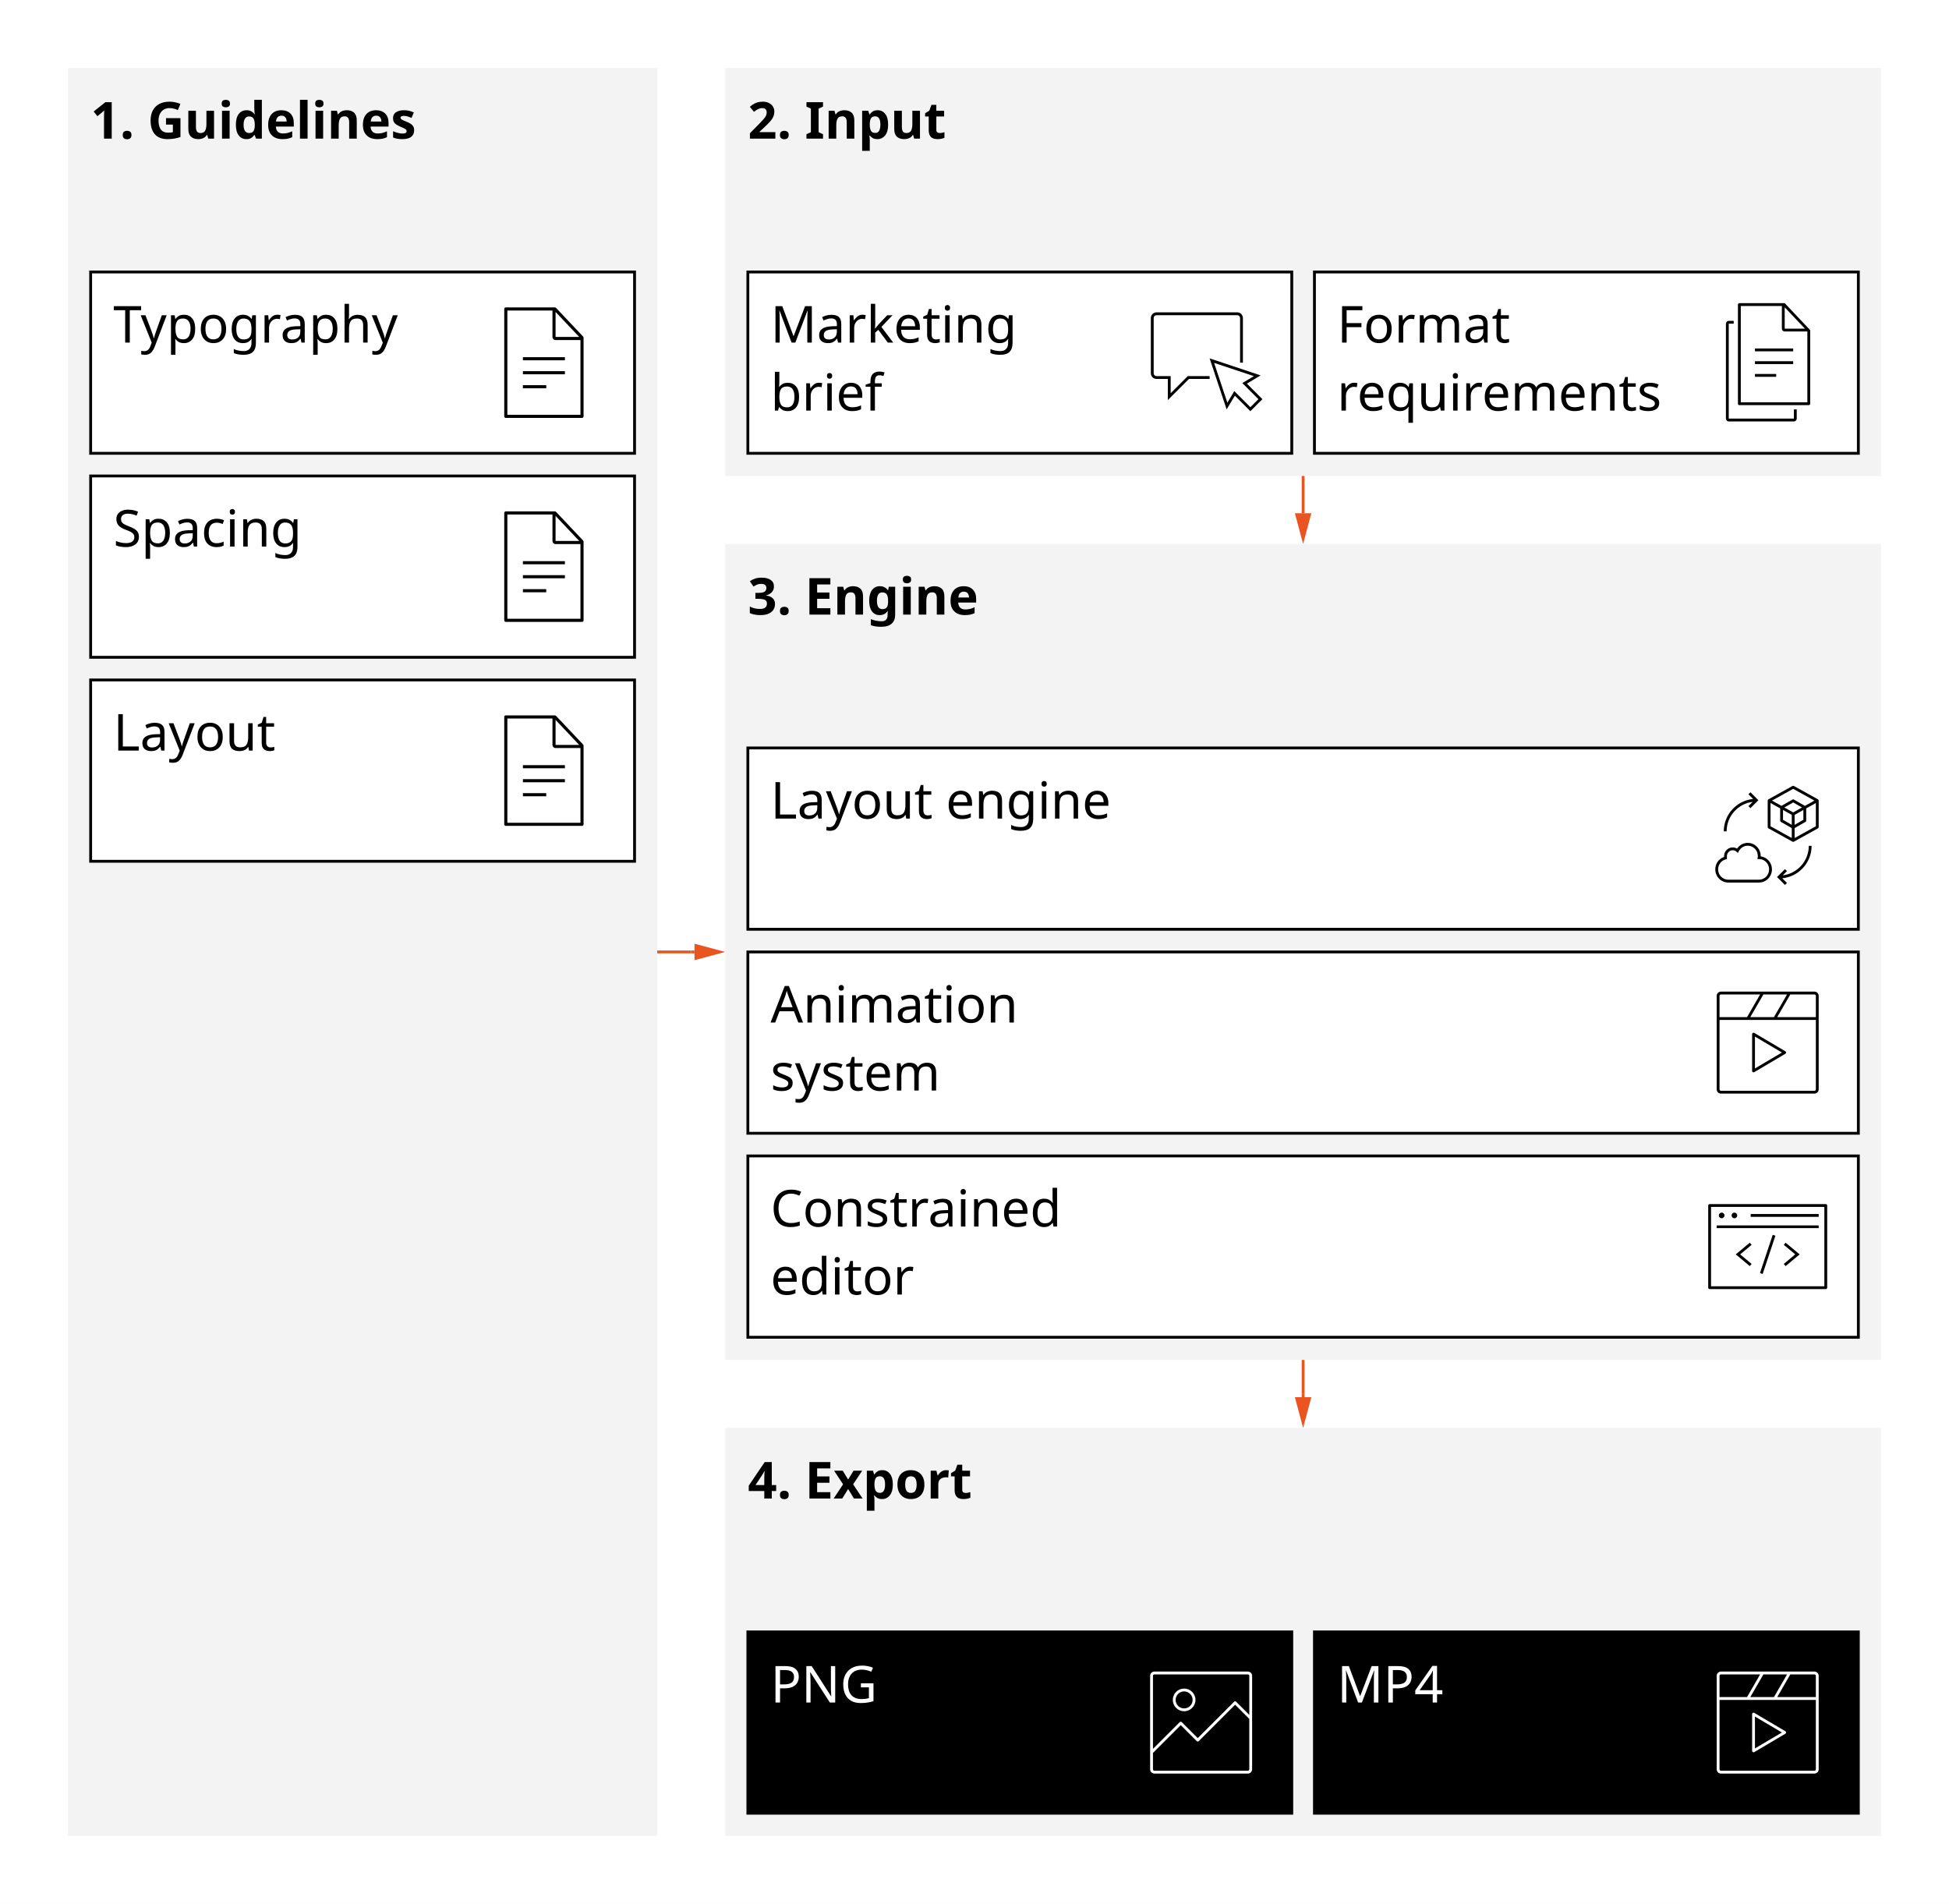
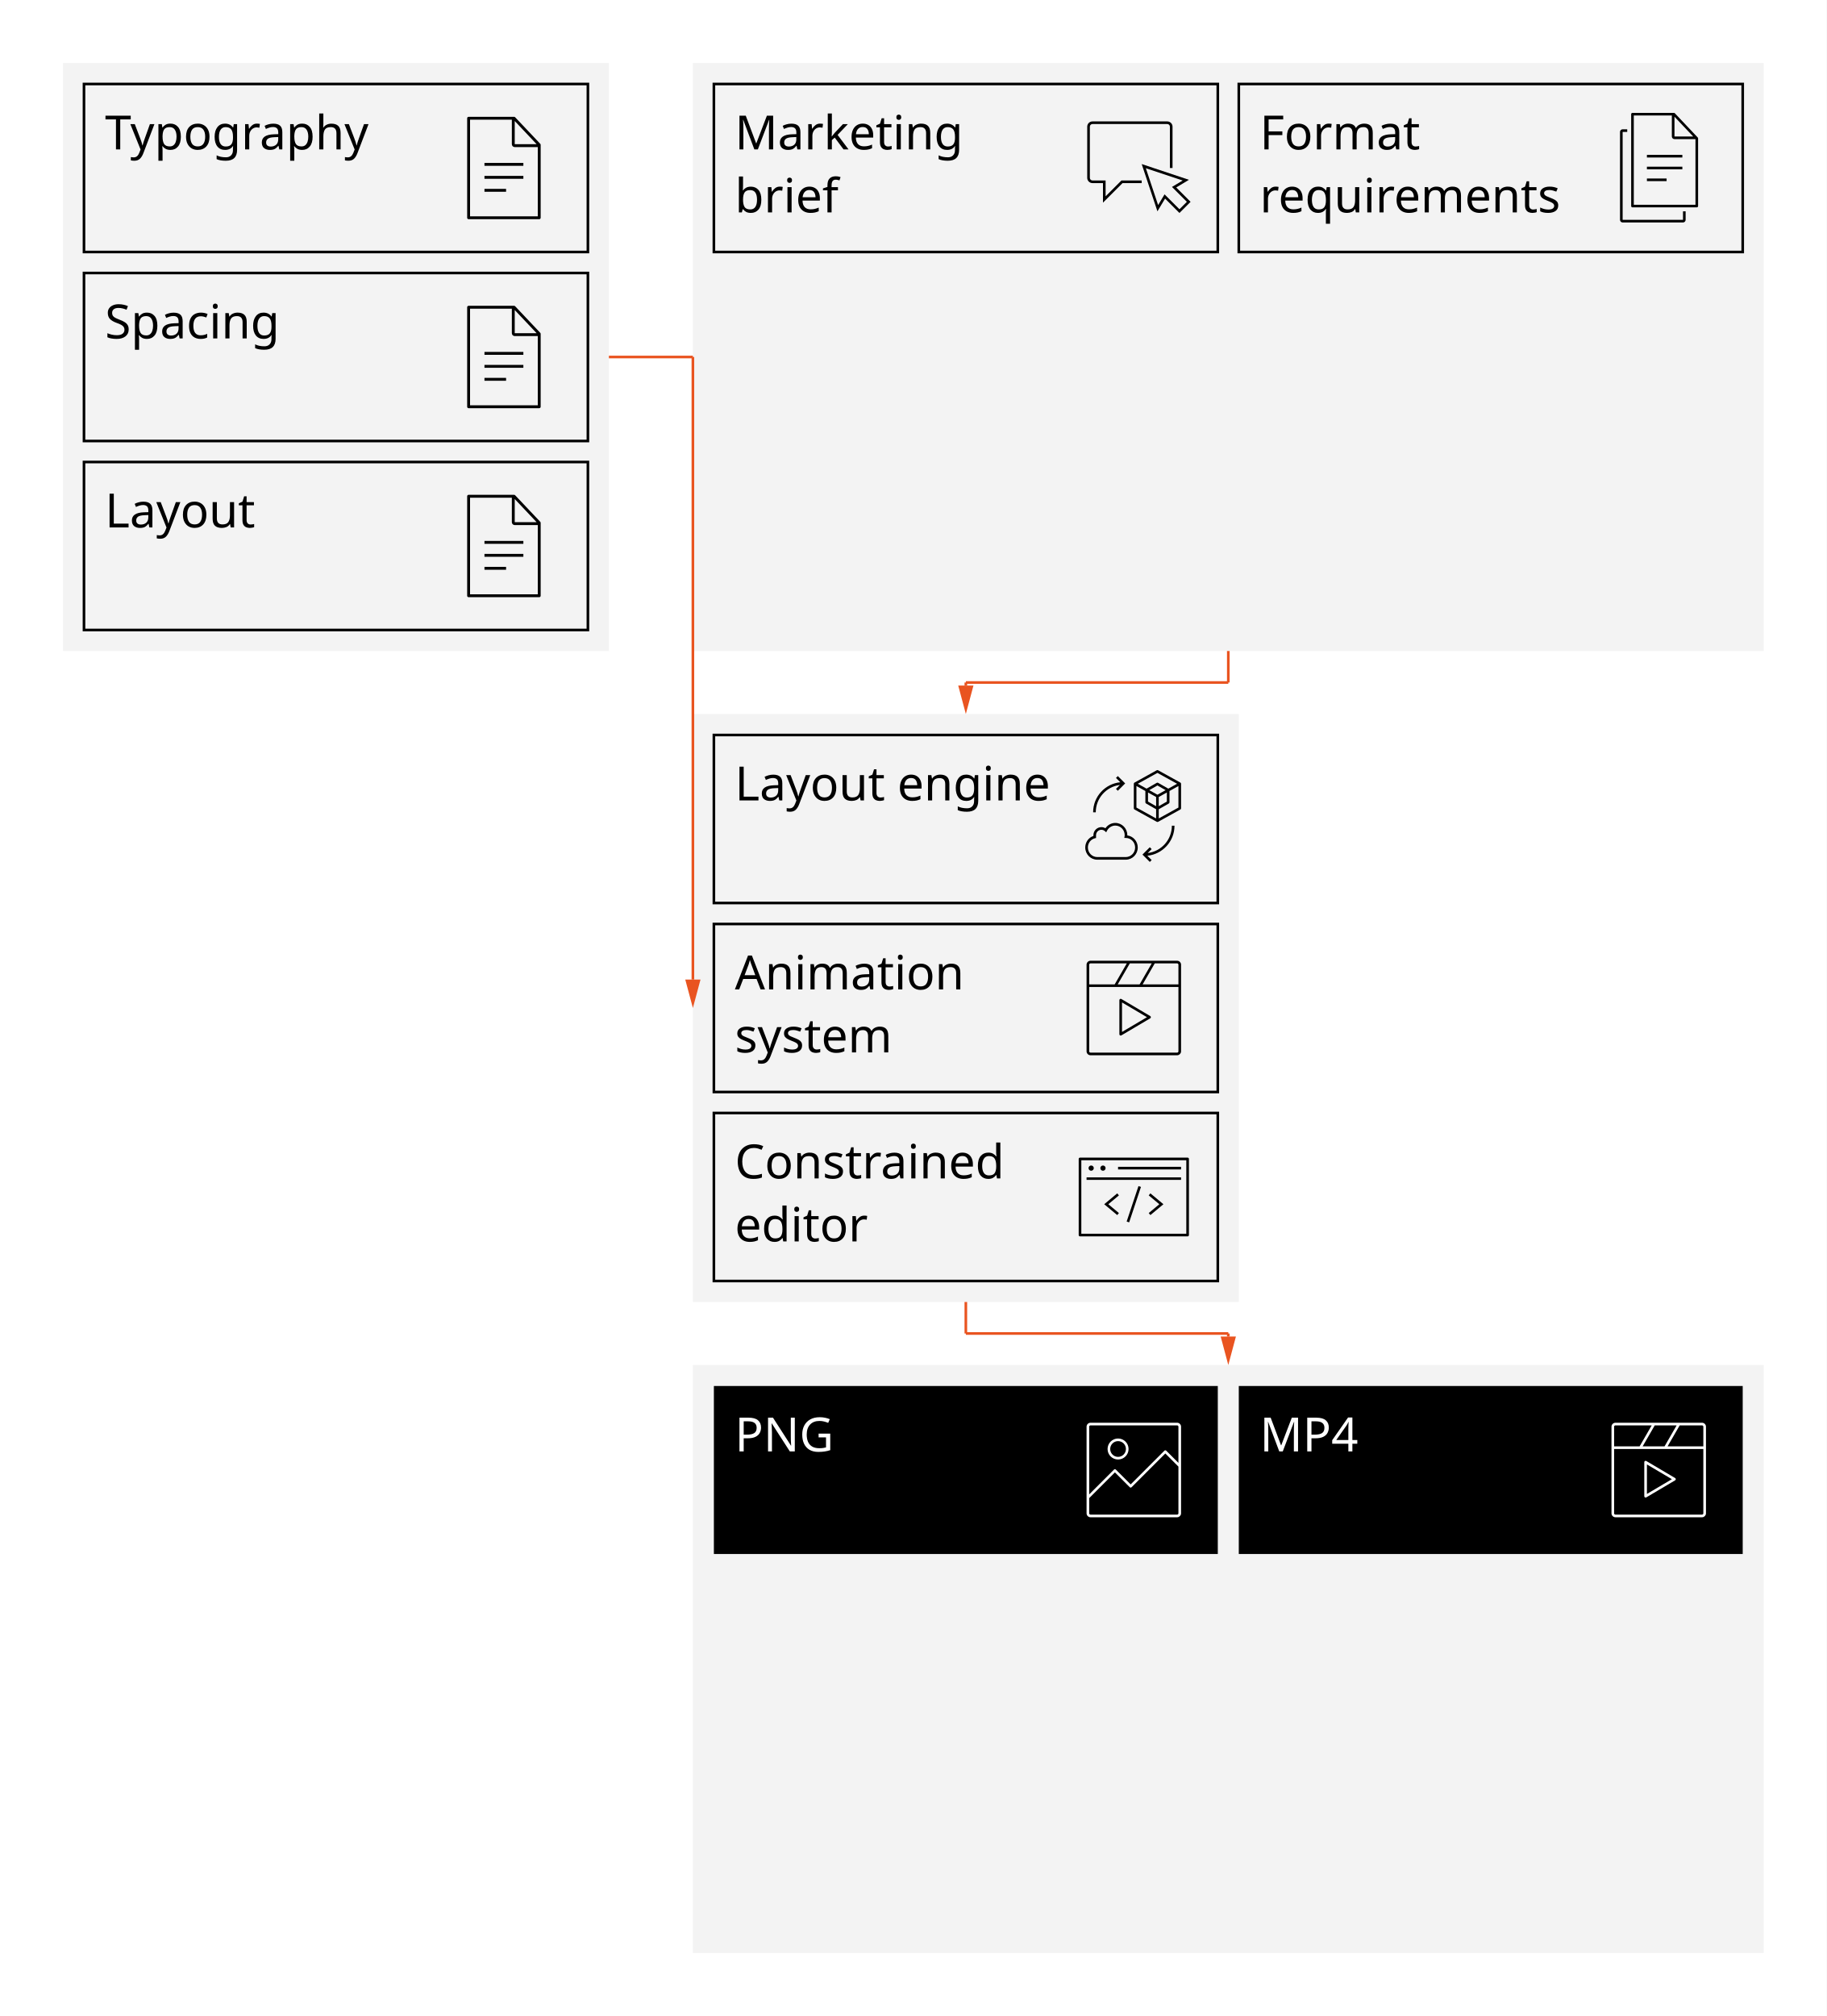
- <svg xmlns="http://www.w3.org/2000/svg" width="688" height="672" viewBox="0 0 688 672" xml:space="preserve">
-   <rect width="688" height="672" fill="#FFFFFF" />
+ <svg xmlns="http://www.w3.org/2000/svg" width="696" height="768" viewBox="0 0 696 768" xml:space="preserve">
+   <rect width="696" height="768" fill="#FFFFFF" />
+   <g data-component-id="__root__">
+     <rect x="0" y="0" width="696" height="768" fill="transparent" stroke="none" stroke-width="1" stroke-miterlimit="10" pointer-events="none" />
+   </g>
+   <g data-component-id="__col_0__">
+     <rect x="24" y="24" width="208" height="224" fill="transparent" stroke="none" stroke-width="1" stroke-miterlimit="10" pointer-events="none" />
+   </g>
  <g data-component-id="guidelines">
-     <rect x="24" y="24" width="208" height="624" fill="#F3F3F3" stroke="none" stroke-width="1" stroke-miterlimit="10" />
-     <text font-family="Ubuntu Sans">
-       <tspan x="32" y="48.92" font-size="18" font-weight="700" fill="#000000">1. Guidelines</tspan>
-     </text>
+     <rect x="24" y="24" width="208" height="224" fill="#F3F3F3" stroke="none" stroke-width="1" stroke-miterlimit="10" />
  </g>
  <g data-component-id="typo">
-     <rect x="32" y="96" width="192" height="64" fill="#FFFFFF" stroke="#000000" stroke-width="1" stroke-miterlimit="10" />
+     <rect x="32" y="32" width="192" height="64" fill="transparent" stroke="#000000" stroke-width="1" stroke-miterlimit="10" />
    <text font-family="Ubuntu Sans">
-       <tspan x="40" y="120.92" font-size="18" font-weight="400" fill="#000000">Typography</tspan>
+       <tspan x="40" y="56.92" font-size="18" font-weight="400" fill="#000000">Typography</tspan>
    </text>
-     <g class="dg-icon" transform="translate(168 104)">
+     <g class="dg-icon" transform="translate(168 40)">
      <path d="M24.823 33.049H16.588V31.951H24.823V33.049Z" fill="#000000" />
      <path d="M31.411 28.107H16.588V27.01H31.411V28.107Z" fill="#000000" />
      <path d="M31.411 23.166H16.588V22.068H31.411V23.166Z" fill="#000000" />
      <path fill-rule="evenodd" clip-rule="evenodd" d="M27.881 4.5C28.032 4.5 28.177 4.562 28.28 4.672L37.85 14.795C37.946 14.897 38 15.032 38 15.172V42.951L37.989 43.062C37.945 43.276 37.776 43.445 37.562 43.489L37.451 43.5H10.549C10.284 43.5 10.062 43.312 10.011 43.062L10 42.951V5.049C10 4.746 10.246 4.5 10.549 4.5H27.881ZM11.098 42.402H36.902V16.029H28.117C27.511 16.029 27.02 15.537 27.02 14.931V5.598H11.098V42.402ZM28.117 14.931H36.467L28.117 6.098V14.931Z" fill="#000000" />
    </g>
  </g>
  <g data-component-id="spacing_guide">
-     <rect x="32" y="168" width="192" height="64" fill="#FFFFFF" stroke="#000000" stroke-width="1" stroke-miterlimit="10" />
+     <rect x="32" y="104" width="192" height="64" fill="transparent" stroke="#000000" stroke-width="1" stroke-miterlimit="10" />
    <text font-family="Ubuntu Sans">
-       <tspan x="40" y="192.92" font-size="18" font-weight="400" fill="#000000">Spacing</tspan>
+       <tspan x="40" y="128.92" font-size="18" font-weight="400" fill="#000000">Spacing</tspan>
    </text>
-     <g class="dg-icon" transform="translate(168 176)">
+     <g class="dg-icon" transform="translate(168 112)">
      <path d="M24.823 33.049H16.588V31.951H24.823V33.049Z" fill="#000000" />
      <path d="M31.411 28.107H16.588V27.01H31.411V28.107Z" fill="#000000" />
      <path d="M31.411 23.166H16.588V22.068H31.411V23.166Z" fill="#000000" />
      <path fill-rule="evenodd" clip-rule="evenodd" d="M27.881 4.5C28.032 4.5 28.177 4.562 28.28 4.672L37.85 14.795C37.946 14.897 38 15.032 38 15.172V42.951L37.989 43.062C37.945 43.276 37.776 43.445 37.562 43.489L37.451 43.5H10.549C10.284 43.5 10.062 43.312 10.011 43.062L10 42.951V5.049C10 4.746 10.246 4.5 10.549 4.5H27.881ZM11.098 42.402H36.902V16.029H28.117C27.511 16.029 27.02 15.537 27.02 14.931V5.598H11.098V42.402ZM28.117 14.931H36.467L28.117 6.098V14.931Z" fill="#000000" />
    </g>
  </g>
  <g data-component-id="layout_guide">
-     <rect x="32" y="240" width="192" height="64" fill="#FFFFFF" stroke="#000000" stroke-width="1" stroke-miterlimit="10" />
+     <rect x="32" y="176" width="192" height="64" fill="transparent" stroke="#000000" stroke-width="1" stroke-miterlimit="10" />
    <text font-family="Ubuntu Sans">
-       <tspan x="40" y="264.92" font-size="18" font-weight="400" fill="#000000">Layout</tspan>
+       <tspan x="40" y="200.92" font-size="18" font-weight="400" fill="#000000">Layout</tspan>
    </text>
-     <g class="dg-icon" transform="translate(168 248)">
+     <g class="dg-icon" transform="translate(168 184)">
      <path d="M24.823 33.049H16.588V31.951H24.823V33.049Z" fill="#000000" />
      <path d="M31.411 28.107H16.588V27.01H31.411V28.107Z" fill="#000000" />
      <path d="M31.411 23.166H16.588V22.068H31.411V23.166Z" fill="#000000" />
      <path fill-rule="evenodd" clip-rule="evenodd" d="M27.881 4.5C28.032 4.5 28.177 4.562 28.28 4.672L37.85 14.795C37.946 14.897 38 15.032 38 15.172V42.951L37.989 43.062C37.945 43.276 37.776 43.445 37.562 43.489L37.451 43.5H10.549C10.284 43.5 10.062 43.312 10.011 43.062L10 42.951V5.049C10 4.746 10.246 4.5 10.549 4.5H27.881ZM11.098 42.402H36.902V16.029H28.117C27.511 16.029 27.02 15.537 27.02 14.931V5.598H11.098V42.402ZM28.117 14.931H36.467L28.117 6.098V14.931Z" fill="#000000" />
    </g>
  </g>
+   <g data-component-id="__col_1__">
+     <rect x="264" y="24" width="408" height="720" fill="transparent" stroke="none" stroke-width="1" stroke-miterlimit="10" pointer-events="none" />
+   </g>
  <g data-component-id="input_panel">
-     <rect x="256" y="24" width="408" height="144" fill="#F3F3F3" stroke="none" stroke-width="1" stroke-miterlimit="10" />
-     <text font-family="Ubuntu Sans">
-       <tspan x="264" y="48.92" font-size="18" font-weight="700" fill="#000000">2. Input</tspan>
-     </text>
+     <rect x="264" y="24" width="408" height="224" fill="#F3F3F3" stroke="none" stroke-width="1" stroke-miterlimit="10" />
  </g>
  <g data-component-id="brief">
-     <rect x="264" y="96" width="192" height="64" fill="#FFFFFF" stroke="#000000" stroke-width="1" stroke-miterlimit="10" />
+     <rect x="272" y="32" width="192" height="64" fill="transparent" stroke="#000000" stroke-width="1" stroke-miterlimit="10" />
    <text font-family="Ubuntu Sans">
-       <tspan x="272" y="120.92" font-size="18" font-weight="400" fill="#000000">Marketing</tspan>
-       <tspan x="272" y="144.92" font-size="18" font-weight="400" fill="#000000">brief</tspan>
+       <tspan x="280" y="56.92" font-size="18" font-weight="400" fill="#000000">Marketing</tspan>
+       <tspan x="280" y="80.92" font-size="18" font-weight="400" fill="#000000">brief</tspan>
    </text>
-     <g class="dg-icon" transform="translate(400 104)">
+     <g class="dg-icon" transform="translate(408 40)">
      <path fill-rule="evenodd" clip-rule="evenodd" d="M45 28.5L40.155 31.41L45.63 36.885L41.385 41.13L35.91 35.655L33 40.5L27 22.5L45 28.5ZM33.261 38.122L35.712 34.043L41.385 39.716L44.216 36.885L38.543 31.212L42.622 28.761L28.58 24.08L33.261 38.122Z" fill="#000000" />
      <path d="M36.954 6.261C37.963 6.363 38.75 7.214 38.75 8.25V24H37.75V8.25C37.75 7.732 37.357 7.306 36.852 7.255L36.75 7.25H8.25C7.698 7.25 7.25 7.698 7.25 8.25V27.75C7.25 28.302 7.698 28.75 8.25 28.75H13.25V34.793L19.293 28.75H27V29.75H19.707L12.25 37.207V29.75H8.25C7.145 29.75 6.25 28.855 6.25 27.75V8.25C6.25 7.145 7.145 6.25 8.25 6.25H36.75L36.954 6.261Z" fill="#000000" />
    </g>
  </g>
  <g data-component-id="formats">
-     <rect x="464" y="96" width="192" height="64" fill="#FFFFFF" stroke="#000000" stroke-width="1" stroke-miterlimit="10" />
+     <rect x="472" y="32" width="192" height="64" fill="transparent" stroke="#000000" stroke-width="1" stroke-miterlimit="10" />
    <text font-family="Ubuntu Sans">
-       <tspan x="472" y="120.92" font-size="18" font-weight="400" fill="#000000">Format</tspan>
-       <tspan x="472" y="144.92" font-size="18" font-weight="400" fill="#000000">requirements</tspan>
+       <tspan x="480" y="56.92" font-size="18" font-weight="400" fill="#000000">Format</tspan>
+       <tspan x="480" y="80.92" font-size="18" font-weight="400" fill="#000000">requirements</tspan>
    </text>
-     <g class="dg-icon" transform="translate(600 104)">
+     <g class="dg-icon" transform="translate(608 40)">
      <path d="M27 29H19.5V28H27V29Z" fill="#000000" />
      <path d="M33 24.5H19.5V23.5H33V24.5Z" fill="#000000" />
      <path d="M33 20H19.5V19H33V20Z" fill="#000000" />
      <path d="M12 10.25H10.25V43.75H33.25V40.5H34.25V43.75C34.25 44.302 33.802 44.75 33.25 44.75H10.25C9.698 44.75 9.25 44.302 9.25 43.75V10.25C9.25 9.698 9.698 9.25 10.25 9.25H12V10.25Z" fill="#000000" />
      <path fill-rule="evenodd" clip-rule="evenodd" d="M29.784 3C29.922 3 30.054 3.056 30.148 3.156L38.863 12.376C38.951 12.469 39 12.592 39 12.72V38.5C39 38.776 38.776 39 38.5 39H14C13.724 39 13.5 38.776 13.5 38.5V3.5C13.5 3.258 13.671 3.056 13.899 3.01L14 3H29.784ZM14.5 38H38V13H30C29.448 13 29 12.552 29 12V4H14.5V38ZM30 12H37.133L30 4.456V12Z" fill="#000000" />
    </g>
  </g>
  <g data-component-id="engine">
-     <rect x="256" y="192" width="408" height="288" fill="#F3F3F3" stroke="none" stroke-width="1" stroke-miterlimit="10" />
-     <text font-family="Ubuntu Sans">
-       <tspan x="264" y="216.92" font-size="18" font-weight="700" fill="#000000">3. Engine</tspan>
-     </text>
+     <rect x="264" y="272" width="208" height="224" fill="#F3F3F3" stroke="none" stroke-width="1" stroke-miterlimit="10" />
  </g>
  <g data-component-id="layout_engine">
-     <rect x="264" y="264" width="392" height="64" fill="#FFFFFF" stroke="#000000" stroke-width="1" stroke-miterlimit="10" />
+     <rect x="272" y="280" width="192" height="64" fill="transparent" stroke="#000000" stroke-width="1" stroke-miterlimit="10" />
    <text font-family="Ubuntu Sans">
-       <tspan x="272" y="288.92" font-size="18" font-weight="400" fill="#000000">Layout engine</tspan>
+       <tspan x="280" y="304.92" font-size="18" font-weight="400" fill="#000000">Layout engine</tspan>
    </text>
-     <g class="dg-icon" transform="translate(600 272)">
+     <g class="dg-icon" transform="translate(408 288)">
      <path d="M39.5 26.556C39.5 32.519 34.961 37.421 29.149 37.998L30.798 39.647L30.091 40.353L27.293 37.556L30.091 34.758L30.798 35.465L29.288 36.974C34.479 36.338 38.5 31.918 38.5 26.556H39.5Z" fill="#000000" />
      <path d="M20.707 10.444L17.909 13.242L17.202 12.535L18.711 11.025C13.52 11.661 9.5 16.082 9.5 21.444H8.5C8.5 15.481 13.039 10.578 18.85 10.001L17.202 8.354L17.909 7.646L20.707 10.444Z" fill="#000000" />
      <path fill-rule="evenodd" clip-rule="evenodd" d="M32.758 5.423C32.908 5.34 33.092 5.34 33.242 5.423L41.742 10.128C41.901 10.216 42 10.383 42 10.565V19.938C42 20.119 41.901 20.287 41.742 20.375L33.242 25.079C33.092 25.163 32.908 25.163 32.758 25.079L24.258 20.375C24.099 20.287 24 20.119 24 19.938V10.565C24 10.383 24.099 10.216 24.258 10.128L32.758 5.423ZM25 19.643L32.5 23.793V20.284L28.659 18.09C28.504 18.001 28.407 17.835 28.407 17.656V13.332L25 11.433V19.643ZM37.592 13.333V17.656C37.592 17.836 37.495 18.001 37.34 18.09L33.5 20.284V23.793L41 19.643V11.433L37.592 13.333ZM29.407 17.365L32.5 19.133V15.615L29.407 13.89V17.365ZM33.5 15.615V19.132L36.592 17.365V13.891L33.5 15.615ZM31.199 12.254L29.877 13.007L32.999 14.748L36.12 13.008L32.999 11.225L31.199 12.254ZM25.513 10.574L28.857 12.44L32.752 10.215C32.906 10.127 33.094 10.127 33.248 10.215L37.14 12.44L40.486 10.574L33 6.432L25.513 10.574Z" fill="#000000" />
      <path fill-rule="evenodd" clip-rule="evenodd" d="M16.941 25.5C19.491 25.5 21.526 27.589 21.526 30.143C21.526 30.18 21.523 30.218 21.521 30.255C23.778 30.552 25.5 32.491 25.5 34.857C25.5 37.411 23.465 39.5 20.915 39.5H10.085C7.535 39.5 5.5 37.411 5.5 34.857C5.5 32.859 6.734 31.078 8.606 30.463V30.172C8.606 28.47 9.975 27.1 11.652 27.1C12.197 27.1 12.72 27.25 13.183 27.529C14.026 26.285 15.428 25.5 16.941 25.5ZM16.941 26.5C15.627 26.5 14.394 27.273 13.776 28.484L13.48 29.064L12.997 28.629C12.61 28.28 12.14 28.1 11.652 28.1C10.532 28.1 9.606 29.017 9.606 30.172V31.239L9.219 31.329C7.612 31.702 6.5 33.161 6.5 34.857C6.5 36.874 8.102 38.5 10.085 38.5H20.915C22.898 38.5 24.5 36.874 24.5 34.857C24.5 32.839 22.923 31.239 20.964 31.214L20.371 31.207L20.479 30.623L20.48 30.622C20.48 30.622 20.48 30.618 20.48 30.615C20.482 30.608 20.483 30.597 20.485 30.583C20.49 30.555 20.497 30.514 20.503 30.466C20.516 30.366 20.526 30.247 20.526 30.143C20.526 28.126 18.924 26.5 16.941 26.5Z" fill="#000000" />
    </g>
  </g>
  <g data-component-id="anim_system">
-     <rect x="264" y="336" width="392" height="64" fill="#FFFFFF" stroke="#000000" stroke-width="1" stroke-miterlimit="10" />
+     <rect x="272" y="352" width="192" height="64" fill="transparent" stroke="#000000" stroke-width="1" stroke-miterlimit="10" />
    <text font-family="Ubuntu Sans">
-       <tspan x="272" y="360.92" font-size="18" font-weight="400" fill="#000000">Animation</tspan>
-       <tspan x="272" y="384.92" font-size="18" font-weight="400" fill="#000000">system</tspan>
+       <tspan x="280" y="376.92" font-size="18" font-weight="400" fill="#000000">Animation</tspan>
+       <tspan x="280" y="400.92" font-size="18" font-weight="400" fill="#000000">system</tspan>
    </text>
-     <g class="dg-icon" transform="translate(600 344)">
+     <g class="dg-icon" transform="translate(408 360)">
      <path fill-rule="evenodd" clip-rule="evenodd" d="M40.653 6.008C41.41 6.085 42 6.723 42 7.5V40.5L41.992 40.653C41.92 41.359 41.359 41.92 40.653 41.992L40.5 42H7.5C6.723 42 6.085 41.41 6.008 40.653L6 40.5V7.5C6 6.672 6.672 6 7.5 6H40.5L40.653 6.008ZM7 40.5C7 40.776 7.224 41 7.5 41H40.5C40.776 41 41 40.776 41 40.5V16H7V40.5ZM7.5 7C7.224 7 7 7.224 7 7.5V15H16.712L21.33 7H7.5ZM27.365 15H41V7.5C41 7.224 40.776 7 40.5 7H31.984L27.365 15ZM17.865 15H26.212L30.83 7H22.484L17.865 15Z" fill="#000000" />
      <path fill-rule="evenodd" clip-rule="evenodd" d="M18.752 20.565C18.908 20.476 19.099 20.478 19.254 20.569L30.254 27.069C30.406 27.159 30.5 27.323 30.5 27.5C30.5 27.677 30.406 27.841 30.254 27.93L19.254 34.431C19.099 34.522 18.908 34.523 18.752 34.434C18.596 34.345 18.5 34.179 18.5 34V21C18.5 20.82 18.596 20.654 18.752 20.565ZM19.5 33.123L29.017 27.5L19.5 21.876V33.123Z" fill="#000000" />
    </g>
  </g>
  <g data-component-id="editor_box">
-     <rect x="264" y="408" width="392" height="64" fill="#FFFFFF" stroke="#000000" stroke-width="1" stroke-miterlimit="10" />
+     <rect x="272" y="424" width="192" height="64" fill="transparent" stroke="#000000" stroke-width="1" stroke-miterlimit="10" />
    <text font-family="Ubuntu Sans">
-       <tspan x="272" y="432.92" font-size="18" font-weight="400" fill="#000000">Constrained</tspan>
-       <tspan x="272" y="456.92" font-size="18" font-weight="400" fill="#000000">editor</tspan>
+       <tspan x="280" y="448.92" font-size="18" font-weight="400" fill="#000000">Constrained</tspan>
+       <tspan x="280" y="472.92" font-size="18" font-weight="400" fill="#000000">editor</tspan>
    </text>
-     <g class="dg-icon" transform="translate(600 416)">
+     <g class="dg-icon" transform="translate(408 432)">
      <path d="M42 17.475H6V16.525H42V17.475Z" fill="#000000" />
      <path d="M42 13.5H18V12.5H42V13.5Z" fill="#000000" />
      <path fill-rule="evenodd" clip-rule="evenodd" d="M44.601 9.01C44.829 9.056 45 9.258 45 9.5V38.5C45 38.742 44.829 38.944 44.601 38.99L44.5 39H3.5C3.258 39 3.056 38.829 3.01 38.601L3 38.5V9.5C3 9.224 3.224 9 3.5 9H44.5L44.601 9.01ZM4 38H44V10H4V38Z" fill="#000000" />
      <path d="M7.75 12C8.302 12 8.75 12.448 8.75 13C8.75 13.552 8.302 14 7.75 14C7.198 14 6.75 13.552 6.75 13C6.75 12.448 7.198 12 7.75 12Z" fill="#000000" />
      <path d="M12.25 12C12.802 12 13.25 12.448 13.25 13C13.25 13.552 12.802 14 12.25 14C11.698 14 11.25 13.552 11.25 13C11.25 12.448 11.698 12 12.25 12Z" fill="#000000" />
      <path d="M26.725 20.158L22.225 33.658L21.275 33.342L25.775 19.842L26.725 20.158Z" fill="#000000" />
      <path d="M18.32 23.384L14.28 26.75L18.32 30.116L17.68 30.884L12.719 26.75L17.68 22.616L18.32 23.384Z" fill="#000000" />
      <path d="M35.281 26.75L30.32 30.884L29.68 30.116L33.72 26.75L29.68 23.384L30.32 22.616L35.281 26.75Z" fill="#000000" />
    </g>
  </g>
  <g data-component-id="export_panel">
-     <rect x="256" y="504" width="408" height="144" fill="#F3F3F3" stroke="none" stroke-width="1" stroke-miterlimit="10" />
-     <text font-family="Ubuntu Sans">
-       <tspan x="264" y="528.92" font-size="18" font-weight="700" fill="#000000">4. Export</tspan>
-     </text>
+     <rect x="264" y="520" width="408" height="224" fill="#F3F3F3" stroke="none" stroke-width="1" stroke-miterlimit="10" />
  </g>
  <g data-component-id="output_png">
-     <rect x="264" y="576" width="192" height="64" fill="#000000" stroke="#000000" stroke-width="1" stroke-miterlimit="10" />
+     <rect x="272" y="528" width="192" height="64" fill="#000000" stroke="none" stroke-width="1" stroke-miterlimit="10" />
    <text font-family="Ubuntu Sans">
-       <tspan x="272" y="600.92" font-size="18" font-weight="400" fill="#FFFFFF">PNG</tspan>
+       <tspan x="280" y="552.92" font-size="18" font-weight="400" fill="#FFFFFF">PNG</tspan>
    </text>
-     <g class="dg-icon" transform="translate(400 584)">
+     <g class="dg-icon" transform="translate(408 536)">
      <path fill-rule="evenodd" clip-rule="evenodd" d="M40.653 6.008C41.41 6.085 42 6.723 42 7.5V40.5L41.992 40.653C41.92 41.359 41.359 41.92 40.653 41.992L40.5 42H7.5C6.723 42 6.085 41.41 6.008 40.653L6 40.5V7.5C6 6.672 6.672 6 7.5 6H40.5L40.653 6.008ZM23.153 30.554C22.958 30.749 22.642 30.749 22.446 30.554L16.8 24.907L7 34.707V40.5C7 40.776 7.224 41 7.5 41H40.5C40.776 41 41 40.776 41 40.5V22.707L36 17.707L23.153 30.554ZM7.5 7C7.224 7 7 7.224 7 7.5V33.293L16.446 23.847L16.524 23.782C16.718 23.654 16.982 23.676 17.153 23.847L22.8 29.493L35.647 16.646L35.725 16.582C35.919 16.454 36.183 16.476 36.353 16.646L41 21.293V7.5C41 7.224 40.776 7 40.5 7H7.5Z" fill="#FFFFFF" />
      <path fill-rule="evenodd" clip-rule="evenodd" d="M18 12C20.209 12 22 13.791 22 16C22 18.209 20.209 20 18 20C15.791 20 14 18.209 14 16C14 13.791 15.791 12 18 12ZM18 13C16.343 13 15 14.343 15 16C15 17.657 16.343 19 18 19C19.657 19 21 17.657 21 16C21 14.343 19.657 13 18 13Z" fill="#FFFFFF" />
    </g>
  </g>
  <g data-component-id="output_mp4">
-     <rect x="464" y="576" width="192" height="64" fill="#000000" stroke="#000000" stroke-width="1" stroke-miterlimit="10" />
+     <rect x="472" y="528" width="192" height="64" fill="#000000" stroke="none" stroke-width="1" stroke-miterlimit="10" />
    <text font-family="Ubuntu Sans">
-       <tspan x="472" y="600.92" font-size="18" font-weight="400" fill="#FFFFFF">MP4</tspan>
+       <tspan x="480" y="552.92" font-size="18" font-weight="400" fill="#FFFFFF">MP4</tspan>
    </text>
-     <g class="dg-icon" transform="translate(600 584)">
+     <g class="dg-icon" transform="translate(608 536)">
      <path fill-rule="evenodd" clip-rule="evenodd" d="M40.653 6.008C41.41 6.085 42 6.723 42 7.5V40.5L41.992 40.653C41.92 41.359 41.359 41.92 40.653 41.992L40.5 42H7.5C6.723 42 6.085 41.41 6.008 40.653L6 40.5V7.5C6 6.672 6.672 6 7.5 6H40.5L40.653 6.008ZM7 40.5C7 40.776 7.224 41 7.5 41H40.5C40.776 41 41 40.776 41 40.5V16H7V40.5ZM7.5 7C7.224 7 7 7.224 7 7.5V15H16.712L21.33 7H7.5ZM27.365 15H41V7.5C41 7.224 40.776 7 40.5 7H31.984L27.365 15ZM17.865 15H26.212L30.83 7H22.484L17.865 15Z" fill="#FFFFFF" />
      <path fill-rule="evenodd" clip-rule="evenodd" d="M18.752 20.565C18.908 20.476 19.099 20.478 19.254 20.569L30.254 27.069C30.406 27.159 30.5 27.323 30.5 27.5C30.5 27.677 30.406 27.841 30.254 27.93L19.254 34.431C19.099 34.522 18.908 34.523 18.752 34.434C18.596 34.345 18.5 34.179 18.5 34V21C18.5 20.82 18.596 20.654 18.752 20.565ZM19.5 33.123L29.017 27.5L19.5 21.876V33.123Z" fill="#FFFFFF" />
    </g>
  </g>
  <g data-component-id="input_panel.bottom-&gt;engine.top">
-     <line x1="460" y1="168" x2="460" y2="180" fill="none" stroke="#E95420" stroke-width="1" stroke-miterlimit="10" />
-     <line x1="460" y1="180" x2="460" y2="180" fill="none" stroke="#E95420" stroke-width="1" stroke-miterlimit="10" />
-     <line x1="460" y1="180" x2="460" y2="181.159" fill="none" stroke="#E95420" stroke-width="1" stroke-miterlimit="10" />
-     <polygon points="457.095,181.159 460,192 462.905,181.159" fill="#E95420" />
+     <line x1="468" y1="248" x2="468" y2="260" fill="none" stroke="#E95420" stroke-width="1" stroke-miterlimit="10" />
+     <line x1="468" y1="260" x2="368" y2="260" fill="none" stroke="#E95420" stroke-width="1" stroke-miterlimit="10" />
+     <line x1="368" y1="260" x2="368" y2="261.159" fill="none" stroke="#E95420" stroke-width="1" stroke-miterlimit="10" />
+     <polygon points="365.095,261.159 368,272 370.905,261.159" fill="#E95420" />
  </g>
  <g data-component-id="guidelines.right-&gt;engine.left">
-     <line x1="232" y1="336" x2="244" y2="336" fill="none" stroke="#E95420" stroke-width="1" stroke-miterlimit="10" />
-     <line x1="244" y1="336" x2="244" y2="336" fill="none" stroke="#E95420" stroke-width="1" stroke-miterlimit="10" />
-     <line x1="244" y1="336" x2="245.159" y2="336" fill="none" stroke="#E95420" stroke-width="1" stroke-miterlimit="10" />
-     <polygon points="245.159,333.095 256,336 245.159,338.905" fill="#E95420" />
+     <line x1="232" y1="136" x2="264" y2="136" fill="none" stroke="#E95420" stroke-width="1" stroke-miterlimit="10" />
+     <line x1="264" y1="136" x2="264" y2="373.159" fill="none" stroke="#E95420" stroke-width="1" stroke-miterlimit="10" />
+     <polygon points="261.095,373.159 264,384 266.905,373.159" fill="#E95420" />
  </g>
  <g data-component-id="engine.bottom-&gt;export_panel.top">
-     <line x1="460" y1="480" x2="460" y2="492" fill="none" stroke="#E95420" stroke-width="1" stroke-miterlimit="10" />
-     <line x1="460" y1="492" x2="460" y2="492" fill="none" stroke="#E95420" stroke-width="1" stroke-miterlimit="10" />
-     <line x1="460" y1="492" x2="460" y2="493.159" fill="none" stroke="#E95420" stroke-width="1" stroke-miterlimit="10" />
-     <polygon points="457.095,493.159 460,504 462.905,493.159" fill="#E95420" />
+     <line x1="368" y1="496" x2="368" y2="508" fill="none" stroke="#E95420" stroke-width="1" stroke-miterlimit="10" />
+     <line x1="368" y1="508" x2="468" y2="508" fill="none" stroke="#E95420" stroke-width="1" stroke-miterlimit="10" />
+     <line x1="468" y1="508" x2="468" y2="509.159" fill="none" stroke="#E95420" stroke-width="1" stroke-miterlimit="10" />
+     <polygon points="465.095,509.159 468,520 470.905,509.159" fill="#E95420" />
  </g>
</svg>
